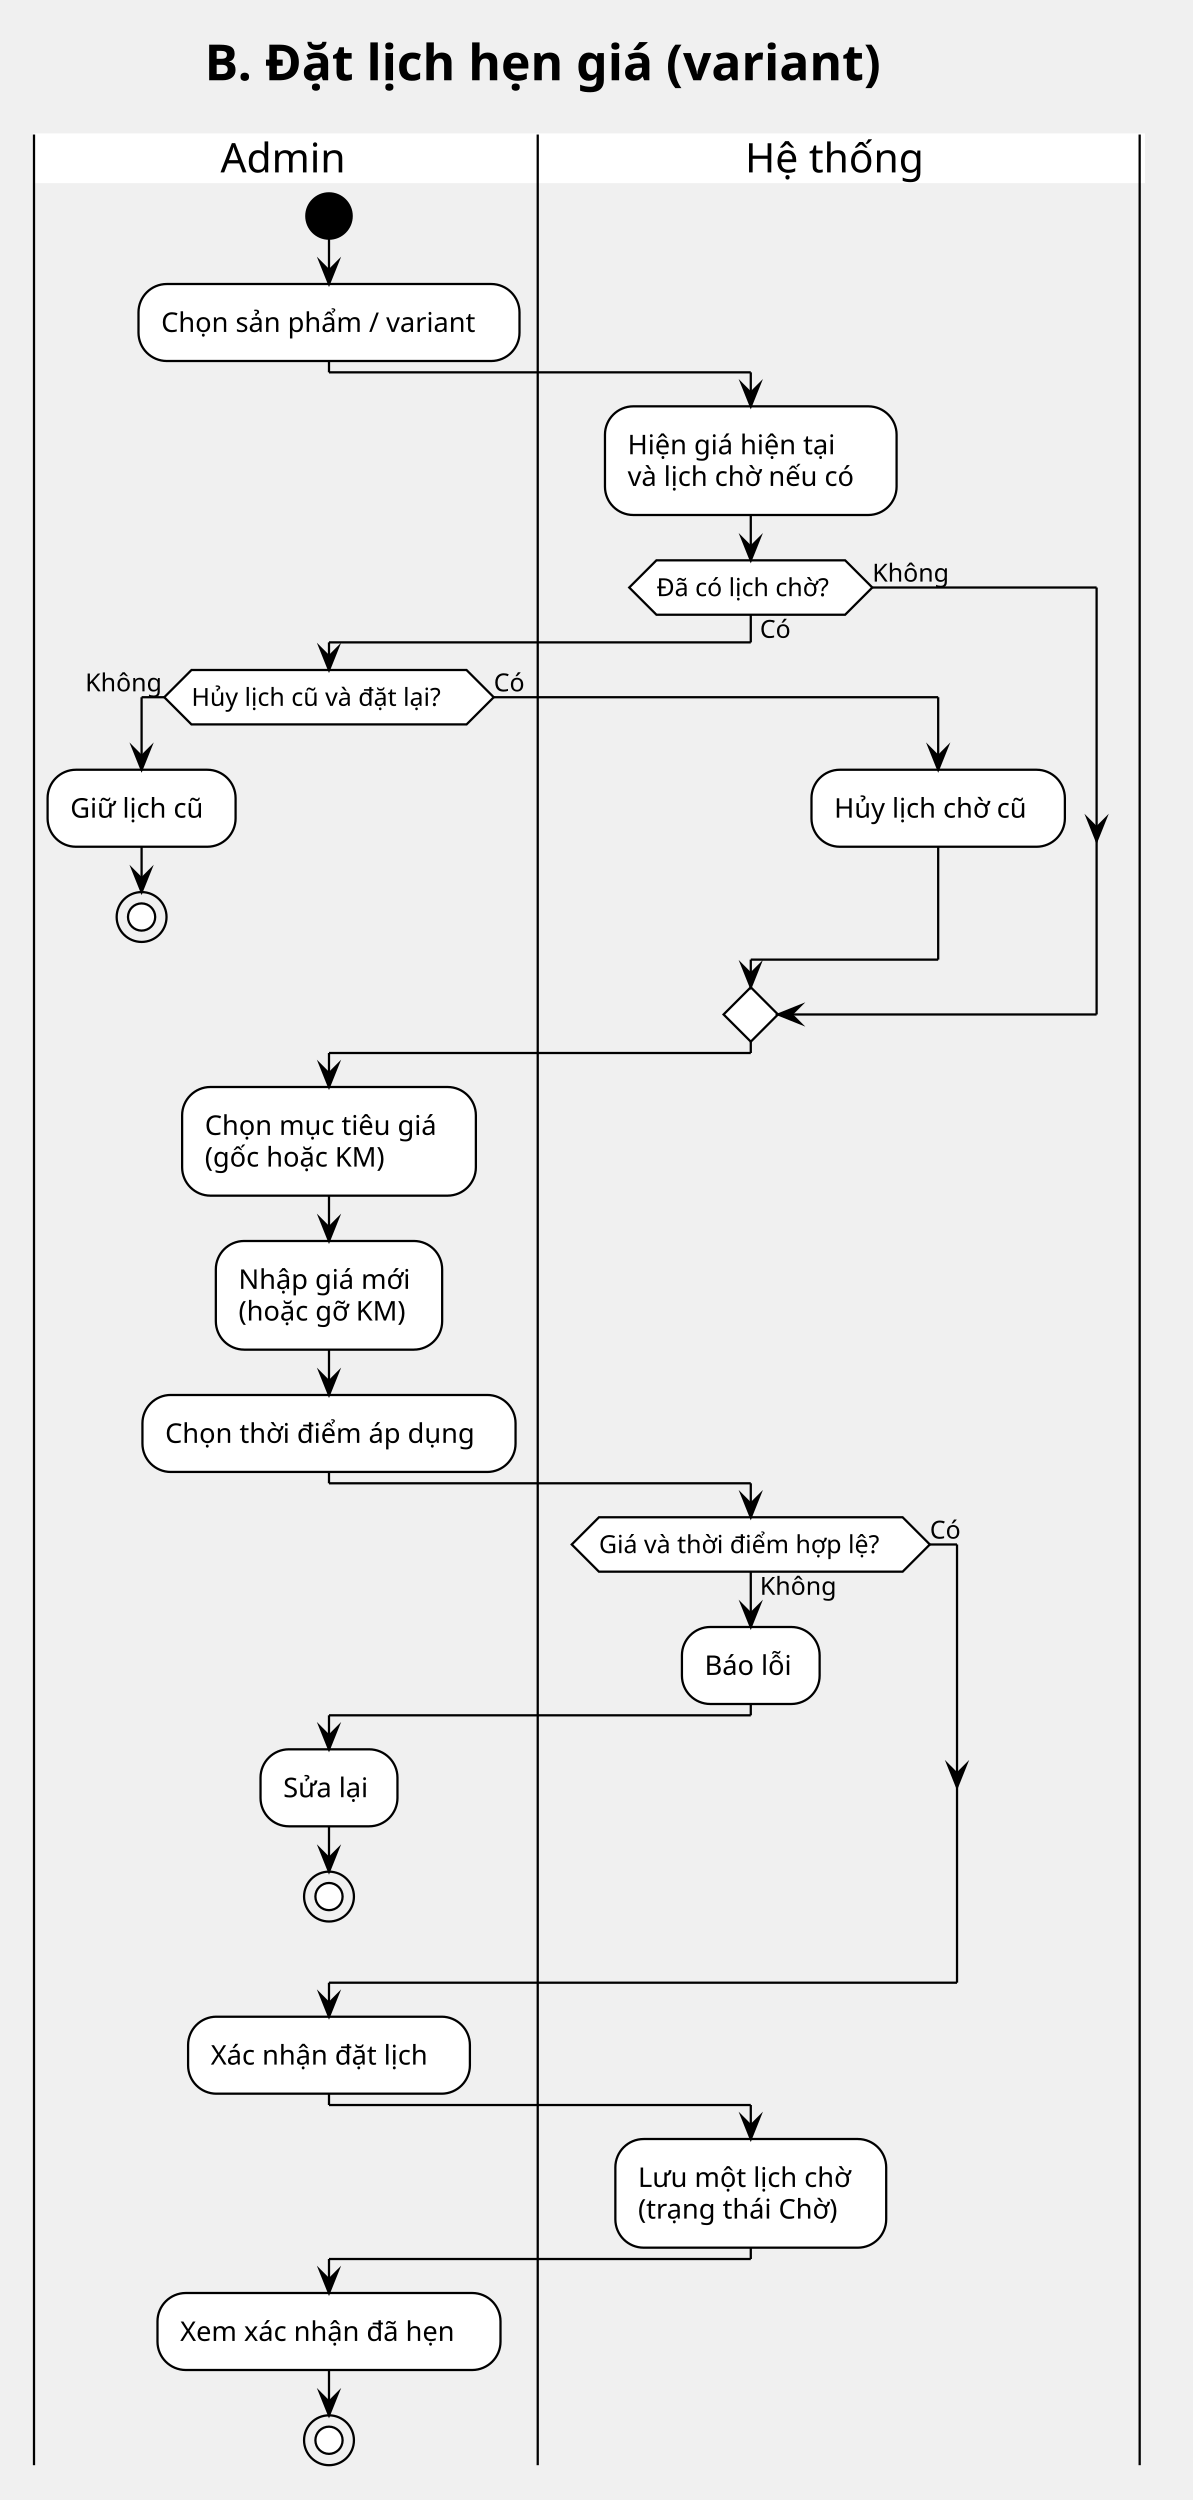
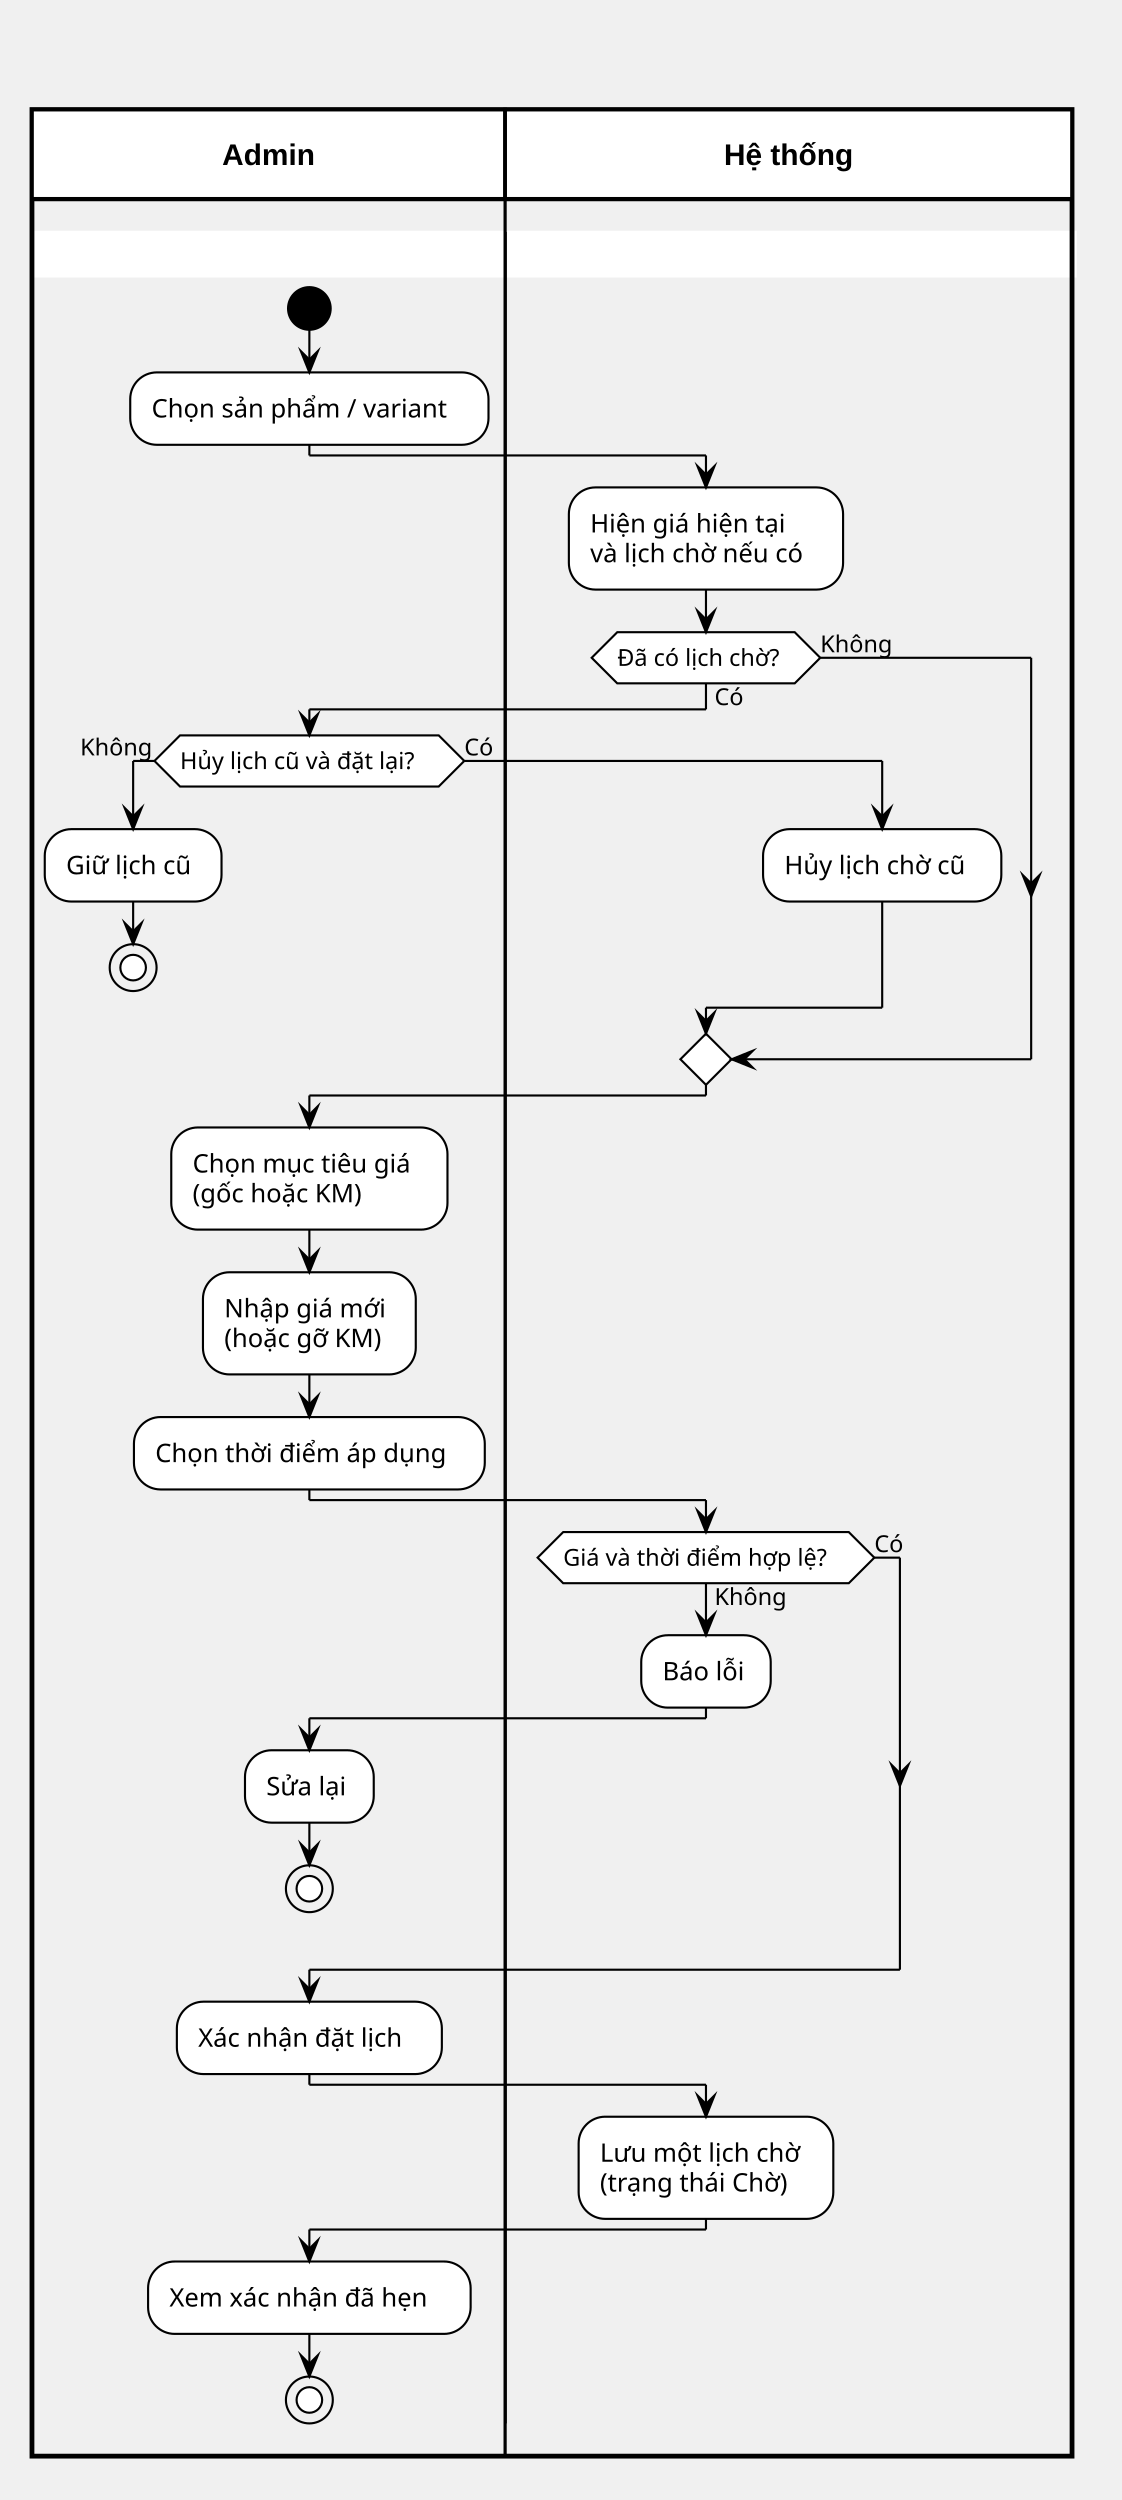
- <svg xmlns="http://www.w3.org/2000/svg" version="1.1" data-diagram-type="ACTIVITY" style="width:526px;height:1103px;background:#FFFFFF;" width="526px" height="1103px" viewBox="0 0 526 1103" zoomAndPan="magnify" preserveAspectRatio="none" contentStyleType="text/css">
+ <svg xmlns="http://www.w3.org/2000/svg" version="1.1" data-diagram-type="ACTIVITY" style="width:526px;height:1173px;background:#FFFFFF;" width="526px" height="1173px" viewBox="0 0 526 1173" zoomAndPan="magnify" preserveAspectRatio="none" contentStyleType="text/css">
  <defs />
-   <g font-family="sans-serif" lengthAdjust="spacing">
-     <g class="title" data-source-line="2">
-       <text x="90.295" y="35.421" fill="#000" font-size="22" textLength="344.094" font-weight="700" font-family="Verdana">B. Đặt lịch hẹn giá (variant)</text>
+   <g id="plantuml-shifted" transform="translate(0,49.42)">
+     <g font-family="sans-serif" lengthAdjust="spacing">
+       <g class="title" data-source-line="2">
+         <text x="90.295" y="35.421" fill="#000" font-size="22" textLength="344.094" font-weight="700" font-family="Verdana">B. Đặt lịch hẹn giá (variant)</text>
+       </g>
+       <rect x="15" y="59.354" width="489.683" height="20.953" fill="#FFF" style="stroke:#FFF;stroke-width:1;" />
+       <ellipse cx="145.153" cy="95.308" rx="10" ry="10" fill="#000" style="stroke:#000;stroke-width:1;" />
+       <rect x="61.105" y="125.308" width="168.096" height="33.969" fill="#FFF" style="stroke:#000;stroke-width:1;" rx="12.5" ry="12.5" />
+       <text x="71.105" y="146.446" fill="#000" font-size="12" textLength="148.096" font-family="Verdana">Chọn sản phẩm / variant</text>
+       <polygon points="84.471,295.616,205.836,295.616,217.836,307.616,205.836,319.616,84.471,319.616,72.471,307.616,84.471,295.616" fill="#FFF" style="stroke:#000;stroke-width:1;stroke-linejoin:miter;stroke-miterlimit:10;" />
+       <text x="84.471" y="311.424" fill="#000" font-size="11" textLength="121.365" font-family="Verdana">Hủy lịch cũ và đặt lại?</text>
+       <text x="37.602" y="305.022" fill="#000" font-size="11" textLength="34.869" font-family="Verdana">Không</text>
+       <text x="217.836" y="305.022" fill="#000" font-size="11" textLength="14.411" font-family="Verdana">Có</text>
+       <rect x="21" y="339.616" width="82.941" height="33.969" fill="#FFF" style="stroke:#000;stroke-width:1;" rx="12.5" ry="12.5" />
+       <text x="31" y="360.755" fill="#000" font-size="12" textLength="62.941" font-family="Verdana">Giữ lịch cũ</text>
+       <ellipse cx="62.471" cy="404.585" rx="11" ry="11" fill="none" style="stroke:#000;stroke-width:1;" />
+       <ellipse cx="62.471" cy="404.585" rx="6" ry="6" fill="#FFF" style="stroke:#000;stroke-width:1;" />
+       <rect x="80.354" y="479.585" width="129.6" height="47.938" fill="#FFF" style="stroke:#000;stroke-width:1;" rx="12.5" ry="12.5" />
+       <text x="90.354" y="500.724" fill="#000" font-size="12" textLength="109.6" font-family="Verdana">Chọn mục tiêu giá</text>
+       <text x="90.354" y="514.692" fill="#000" font-size="12" textLength="85.67" font-family="Verdana">(gốc hoặc KM)</text>
+       <rect x="95.228" y="547.522" width="99.852" height="47.938" fill="#FFF" style="stroke:#000;stroke-width:1;" rx="12.5" ry="12.5" />
+       <text x="105.228" y="568.661" fill="#000" font-size="12" textLength="79.852" font-family="Verdana">Nhập giá mới</text>
+       <text x="105.228" y="582.63" fill="#000" font-size="12" textLength="79.072" font-family="Verdana">(hoặc gỡ KM)</text>
+       <rect x="62.846" y="615.46" width="164.615" height="33.969" fill="#FFF" style="stroke:#000;stroke-width:1;" rx="12.5" ry="12.5" />
+       <text x="72.846" y="636.599" fill="#000" font-size="12" textLength="144.615" font-family="Verdana">Chọn thời điểm áp dụng</text>
+       <rect x="114.947" y="771.8" width="60.412" height="33.969" fill="#FFF" style="stroke:#000;stroke-width:1;" rx="12.5" ry="12.5" />
+       <text x="124.947" y="792.938" fill="#000" font-size="12" textLength="40.412" font-family="Verdana">Sửa lại</text>
+       <ellipse cx="145.153" cy="836.769" rx="11" ry="11" fill="none" style="stroke:#000;stroke-width:1;" />
+       <ellipse cx="145.153" cy="836.769" rx="6" ry="6" fill="#FFF" style="stroke:#000;stroke-width:1;" />
+       <rect x="82.987" y="889.769" width="124.332" height="33.969" fill="#FFF" style="stroke:#000;stroke-width:1;" rx="12.5" ry="12.5" />
+       <text x="92.987" y="910.907" fill="#000" font-size="12" textLength="104.332" font-family="Verdana">Xác nhận đặt lịch</text>
+       <rect x="69.484" y="1011.675" width="151.338" height="33.969" fill="#FFF" style="stroke:#000;stroke-width:1;" rx="12.5" ry="12.5" />
+       <text x="79.484" y="1032.813" fill="#000" font-size="12" textLength="131.338" font-family="Verdana">Xem xác nhận đã hẹn</text>
+       <ellipse cx="145.153" cy="1076.644" rx="11" ry="11" fill="none" style="stroke:#000;stroke-width:1;" />
+       <ellipse cx="145.153" cy="1076.644" rx="6" ry="6" fill="#FFF" style="stroke:#000;stroke-width:1;" />
+       <line x1="15" y1="59.354" x2="15" y2="1087.644" style="stroke:#000;stroke-width:1;" />
+       <rect x="266.912" y="179.276" width="128.662" height="47.938" fill="#FFF" style="stroke:#000;stroke-width:1;" rx="12.5" ry="12.5" />
+       <text x="276.912" y="200.415" fill="#000" font-size="12" textLength="98.414" font-family="Verdana">Hiện giá hiện tại</text>
+       <text x="276.912" y="214.384" fill="#000" font-size="12" textLength="108.662" font-family="Verdana">và lịch chờ nếu có</text>
+       <rect x="358.029" y="339.616" width="111.793" height="33.969" fill="#FFF" style="stroke:#000;stroke-width:1;" rx="12.5" ry="12.5" />
+       <text x="368.029" y="360.755" fill="#000" font-size="12" textLength="91.793" font-family="Verdana">Hủy lịch chờ cũ</text>
+       <polygon points="289.617,247.214,372.869,247.214,384.869,259.214,372.869,271.214,289.617,271.214,277.617,259.214,289.617,247.214" fill="#FFF" style="stroke:#000;stroke-width:1;stroke-linejoin:miter;stroke-miterlimit:10;" />
+       <text x="335.243" y="281.424" fill="#000" font-size="11" textLength="14.411" font-family="Verdana">Có</text>
+       <text x="289.617" y="263.022" fill="#000" font-size="11" textLength="83.252" font-family="Verdana">Đã có lịch chờ?</text>
+       <text x="384.869" y="256.62" fill="#000" font-size="11" textLength="34.869" font-family="Verdana">Không</text>
+       <polygon points="331.243,435.585,343.243,447.585,331.243,459.585,319.243,447.585,331.243,435.585" fill="#FFF" style="stroke:#000;stroke-width:1;stroke-linejoin:miter;stroke-miterlimit:10;" />
+       <rect x="300.867" y="717.831" width="60.752" height="33.969" fill="#FFF" style="stroke:#000;stroke-width:1;" rx="12.5" ry="12.5" />
+       <text x="310.867" y="738.97" fill="#000" font-size="12" textLength="40.752" font-family="Verdana">Báo lỗi</text>
+       <polygon points="264.247,669.429,398.239,669.429,410.239,681.429,398.239,693.429,264.247,693.429,252.247,681.429,264.247,669.429" fill="#FFF" style="stroke:#000;stroke-width:1;stroke-linejoin:miter;stroke-miterlimit:10;" />
+       <text x="335.243" y="703.639" fill="#000" font-size="11" textLength="34.869" font-family="Verdana">Không</text>
+       <text x="264.247" y="685.237" fill="#000" font-size="11" textLength="133.993" font-family="Verdana">Giá và thời điểm hợp lệ?</text>
+       <text x="410.239" y="678.834" fill="#000" font-size="11" textLength="14.411" font-family="Verdana">Có</text>
+       <rect x="271.497" y="943.737" width="119.492" height="47.938" fill="#FFF" style="stroke:#000;stroke-width:1;" rx="12.5" ry="12.5" />
+       <text x="281.497" y="964.876" fill="#000" font-size="12" textLength="99.492" font-family="Verdana">Lưu một lịch chờ</text>
+       <text x="281.497" y="978.845" fill="#000" font-size="12" textLength="95.531" font-family="Verdana">(trạng thái Chờ)</text>
+       <line x1="237.247" y1="59.354" x2="237.247" y2="1087.644" style="stroke:#000;stroke-width:1;" />
+       <line x1="502.822" y1="59.354" x2="502.822" y2="1087.644" style="stroke:#000;stroke-width:1;" />
+       <line x1="145.153" y1="105.308" x2="145.153" y2="125.308" style="stroke:#000;stroke-width:1;" />
+       <polygon points="141.153,115.308,145.153,125.308,149.153,115.308,145.153,119.308" fill="#000" style="stroke:#000;stroke-width:1;stroke-linejoin:miter;stroke-miterlimit:10;" />
+       <line x1="62.471" y1="373.585" x2="62.471" y2="393.585" style="stroke:#000;stroke-width:1;" />
+       <polygon points="58.471,383.585,62.471,393.585,66.471,383.585,62.471,387.585" fill="#000" style="stroke:#000;stroke-width:1;stroke-linejoin:miter;stroke-miterlimit:10;" />
+       <line x1="72.471" y1="307.616" x2="62.471" y2="307.616" style="stroke:#000;stroke-width:1;" />
+       <line x1="62.471" y1="307.616" x2="62.471" y2="339.616" style="stroke:#000;stroke-width:1;" />
+       <polygon points="58.471,329.616,62.471,339.616,66.471,329.616,62.471,333.616" fill="#000" style="stroke:#000;stroke-width:1;stroke-linejoin:miter;stroke-miterlimit:10;" />
+       <line x1="145.153" y1="527.522" x2="145.153" y2="547.522" style="stroke:#000;stroke-width:1;" />
+       <polygon points="141.153,537.522,145.153,547.522,149.153,537.522,145.153,541.522" fill="#000" style="stroke:#000;stroke-width:1;stroke-linejoin:miter;stroke-miterlimit:10;" />
+       <line x1="145.153" y1="595.46" x2="145.153" y2="615.46" style="stroke:#000;stroke-width:1;" />
+       <polygon points="141.153,605.46,145.153,615.46,149.153,605.46,145.153,609.46" fill="#000" style="stroke:#000;stroke-width:1;stroke-linejoin:miter;stroke-miterlimit:10;" />
+       <line x1="145.153" y1="805.769" x2="145.153" y2="825.769" style="stroke:#000;stroke-width:1;" />
+       <polygon points="141.153,815.769,145.153,825.769,149.153,815.769,145.153,819.769" fill="#000" style="stroke:#000;stroke-width:1;stroke-linejoin:miter;stroke-miterlimit:10;" />
+       <line x1="145.153" y1="1045.644" x2="145.153" y2="1065.644" style="stroke:#000;stroke-width:1;" />
+       <polygon points="141.153,1055.644,145.153,1065.644,149.153,1055.644,145.153,1059.644" fill="#000" style="stroke:#000;stroke-width:1;stroke-linejoin:miter;stroke-miterlimit:10;" />
+       <line x1="384.869" y1="259.214" x2="483.822" y2="259.214" style="stroke:#000;stroke-width:1;" />
+       <polygon points="479.822,361.101,483.822,371.101,487.822,361.101,483.822,365.101" fill="#000" style="stroke:#000;stroke-width:1;stroke-linejoin:miter;stroke-miterlimit:10;" />
+       <line x1="483.822" y1="259.214" x2="483.822" y2="447.585" style="stroke:#000;stroke-width:1;" />
+       <line x1="483.822" y1="447.585" x2="343.243" y2="447.585" style="stroke:#000;stroke-width:1;" />
+       <polygon points="353.243,443.585,343.243,447.585,353.243,451.585,349.243,447.585" fill="#000" style="stroke:#000;stroke-width:1;stroke-linejoin:miter;stroke-miterlimit:10;" />
+       <line x1="331.243" y1="227.214" x2="331.243" y2="247.214" style="stroke:#000;stroke-width:1;" />
+       <polygon points="327.243,237.214,331.243,247.214,335.243,237.214,331.243,241.214" fill="#000" style="stroke:#000;stroke-width:1;stroke-linejoin:miter;stroke-miterlimit:10;" />
+       <line x1="331.243" y1="693.429" x2="331.243" y2="717.831" style="stroke:#000;stroke-width:1;" />
+       <polygon points="327.243,707.831,331.243,717.831,335.243,707.831,331.243,711.831" fill="#000" style="stroke:#000;stroke-width:1;stroke-linejoin:miter;stroke-miterlimit:10;" />
+       <line x1="410.239" y1="681.429" x2="422.239" y2="681.429" style="stroke:#000;stroke-width:1;" />
+       <polygon points="418.239,778.55,422.239,788.55,426.239,778.55,422.239,782.55" fill="#000" style="stroke:#000;stroke-width:1;stroke-linejoin:miter;stroke-miterlimit:10;" />
+       <line x1="422.239" y1="681.429" x2="422.239" y2="874.769" style="stroke:#000;stroke-width:1;" />
+       <line x1="422.239" y1="874.769" x2="145.153" y2="874.769" style="stroke:#000;stroke-width:1;" />
+       <line x1="145.153" y1="874.769" x2="145.153" y2="889.769" style="stroke:#000;stroke-width:1;" />
+       <polygon points="141.153,879.769,145.153,889.769,149.153,879.769,145.153,883.769" fill="#000" style="stroke:#000;stroke-width:1;stroke-linejoin:miter;stroke-miterlimit:10;" />
+       <line x1="145.153" y1="159.276" x2="145.153" y2="164.276" style="stroke:#000;stroke-width:1;" />
+       <line x1="145.153" y1="164.276" x2="331.243" y2="164.276" style="stroke:#000;stroke-width:1;" />
+       <line x1="331.243" y1="164.276" x2="331.243" y2="179.276" style="stroke:#000;stroke-width:1;" />
+       <polygon points="327.243,169.276,331.243,179.276,335.243,169.276,331.243,173.276" fill="#000" style="stroke:#000;stroke-width:1;stroke-linejoin:miter;stroke-miterlimit:10;" />
+       <line x1="217.836" y1="307.616" x2="413.926" y2="307.616" style="stroke:#000;stroke-width:1;" />
+       <line x1="413.926" y1="307.616" x2="413.926" y2="339.616" style="stroke:#000;stroke-width:1;" />
+       <polygon points="409.926,329.616,413.926,339.616,417.926,329.616,413.926,333.616" fill="#000" style="stroke:#000;stroke-width:1;stroke-linejoin:miter;stroke-miterlimit:10;" />
+       <line x1="413.926" y1="373.585" x2="413.926" y2="423.384" style="stroke:#000;stroke-width:1;" />
+       <line x1="413.926" y1="423.384" x2="331.243" y2="423.384" style="stroke:#000;stroke-width:1;" />
+       <line x1="331.243" y1="423.384" x2="331.243" y2="435.585" style="stroke:#000;stroke-width:1;" />
+       <polygon points="327.243,425.585,331.243,435.585,335.243,425.585,331.243,429.585" fill="#000" style="stroke:#000;stroke-width:1;stroke-linejoin:miter;stroke-miterlimit:10;" />
+       <line x1="331.243" y1="271.214" x2="331.243" y2="283.415" style="stroke:#000;stroke-width:1;" />
+       <line x1="331.243" y1="283.415" x2="145.153" y2="283.415" style="stroke:#000;stroke-width:1;" />
+       <line x1="145.153" y1="283.415" x2="145.153" y2="295.616" style="stroke:#000;stroke-width:1;" />
+       <polygon points="141.153,285.616,145.153,295.616,149.153,285.616,145.153,289.616" fill="#000" style="stroke:#000;stroke-width:1;stroke-linejoin:miter;stroke-miterlimit:10;" />
+       <line x1="331.243" y1="459.585" x2="331.243" y2="464.585" style="stroke:#000;stroke-width:1;" />
+       <line x1="331.243" y1="464.585" x2="145.153" y2="464.585" style="stroke:#000;stroke-width:1;" />
+       <line x1="145.153" y1="464.585" x2="145.153" y2="479.585" style="stroke:#000;stroke-width:1;" />
+       <polygon points="141.153,469.585,145.153,479.585,149.153,469.585,145.153,473.585" fill="#000" style="stroke:#000;stroke-width:1;stroke-linejoin:miter;stroke-miterlimit:10;" />
+       <line x1="331.243" y1="751.8" x2="331.243" y2="756.8" style="stroke:#000;stroke-width:1;" />
+       <line x1="331.243" y1="756.8" x2="145.153" y2="756.8" style="stroke:#000;stroke-width:1;" />
+       <line x1="145.153" y1="756.8" x2="145.153" y2="771.8" style="stroke:#000;stroke-width:1;" />
+       <polygon points="141.153,761.8,145.153,771.8,149.153,761.8,145.153,765.8" fill="#000" style="stroke:#000;stroke-width:1;stroke-linejoin:miter;stroke-miterlimit:10;" />
+       <line x1="145.153" y1="649.429" x2="145.153" y2="654.429" style="stroke:#000;stroke-width:1;" />
+       <line x1="145.153" y1="654.429" x2="331.243" y2="654.429" style="stroke:#000;stroke-width:1;" />
+       <line x1="331.243" y1="654.429" x2="331.243" y2="669.429" style="stroke:#000;stroke-width:1;" />
+       <polygon points="327.243,659.429,331.243,669.429,335.243,659.429,331.243,663.429" fill="#000" style="stroke:#000;stroke-width:1;stroke-linejoin:miter;stroke-miterlimit:10;" />
+       <line x1="145.153" y1="923.737" x2="145.153" y2="928.737" style="stroke:#000;stroke-width:1;" />
+       <line x1="145.153" y1="928.737" x2="331.243" y2="928.737" style="stroke:#000;stroke-width:1;" />
+       <line x1="331.243" y1="928.737" x2="331.243" y2="943.737" style="stroke:#000;stroke-width:1;" />
+       <polygon points="327.243,933.737,331.243,943.737,335.243,933.737,331.243,937.737" fill="#000" style="stroke:#000;stroke-width:1;stroke-linejoin:miter;stroke-miterlimit:10;" />
+       <line x1="331.243" y1="991.675" x2="331.243" y2="996.675" style="stroke:#000;stroke-width:1;" />
+       <line x1="331.243" y1="996.675" x2="145.153" y2="996.675" style="stroke:#000;stroke-width:1;" />
+       <line x1="145.153" y1="996.675" x2="145.153" y2="1011.675" style="stroke:#000;stroke-width:1;" />
+       <polygon points="141.153,1001.675,145.153,1011.675,149.153,1001.675,145.153,1005.675" fill="#000" style="stroke:#000;stroke-width:1;stroke-linejoin:miter;stroke-miterlimit:10;" />
    </g>
-     <rect x="15" y="59.354" width="489.683" height="20.953" fill="#FFF" style="stroke:#FFF;stroke-width:1;" />
-     <ellipse cx="145.153" cy="95.308" rx="10" ry="10" fill="#000" style="stroke:#000;stroke-width:1;" />
-     <rect x="61.105" y="125.308" width="168.096" height="33.969" fill="#FFF" style="stroke:#000;stroke-width:1;" rx="12.5" ry="12.5" />
-     <text x="71.105" y="146.446" fill="#000" font-size="12" textLength="148.096" font-family="Verdana">Chọn sản phẩm / variant</text>
-     <polygon points="84.471,295.616,205.836,295.616,217.836,307.616,205.836,319.616,84.471,319.616,72.471,307.616,84.471,295.616" fill="#FFF" style="stroke:#000;stroke-width:1;stroke-linejoin:miter;stroke-miterlimit:10;" />
-     <text x="84.471" y="311.424" fill="#000" font-size="11" textLength="121.365" font-family="Verdana">Hủy lịch cũ và đặt lại?</text>
-     <text x="37.602" y="305.022" fill="#000" font-size="11" textLength="34.869" font-family="Verdana">Không</text>
-     <text x="217.836" y="305.022" fill="#000" font-size="11" textLength="14.411" font-family="Verdana">Có</text>
-     <rect x="21" y="339.616" width="82.941" height="33.969" fill="#FFF" style="stroke:#000;stroke-width:1;" rx="12.5" ry="12.5" />
-     <text x="31" y="360.755" fill="#000" font-size="12" textLength="62.941" font-family="Verdana">Giữ lịch cũ</text>
-     <ellipse cx="62.471" cy="404.585" rx="11" ry="11" fill="none" style="stroke:#000;stroke-width:1;" />
-     <ellipse cx="62.471" cy="404.585" rx="6" ry="6" fill="#FFF" style="stroke:#000;stroke-width:1;" />
-     <rect x="80.354" y="479.585" width="129.6" height="47.938" fill="#FFF" style="stroke:#000;stroke-width:1;" rx="12.5" ry="12.5" />
-     <text x="90.354" y="500.724" fill="#000" font-size="12" textLength="109.6" font-family="Verdana">Chọn mục tiêu giá</text>
-     <text x="90.354" y="514.692" fill="#000" font-size="12" textLength="85.67" font-family="Verdana">(gốc hoặc KM)</text>
-     <rect x="95.228" y="547.522" width="99.852" height="47.938" fill="#FFF" style="stroke:#000;stroke-width:1;" rx="12.5" ry="12.5" />
-     <text x="105.228" y="568.661" fill="#000" font-size="12" textLength="79.852" font-family="Verdana">Nhập giá mới</text>
-     <text x="105.228" y="582.63" fill="#000" font-size="12" textLength="79.072" font-family="Verdana">(hoặc gỡ KM)</text>
-     <rect x="62.846" y="615.46" width="164.615" height="33.969" fill="#FFF" style="stroke:#000;stroke-width:1;" rx="12.5" ry="12.5" />
-     <text x="72.846" y="636.599" fill="#000" font-size="12" textLength="144.615" font-family="Verdana">Chọn thời điểm áp dụng</text>
-     <rect x="114.947" y="771.8" width="60.412" height="33.969" fill="#FFF" style="stroke:#000;stroke-width:1;" rx="12.5" ry="12.5" />
-     <text x="124.947" y="792.938" fill="#000" font-size="12" textLength="40.412" font-family="Verdana">Sửa lại</text>
-     <ellipse cx="145.153" cy="836.769" rx="11" ry="11" fill="none" style="stroke:#000;stroke-width:1;" />
-     <ellipse cx="145.153" cy="836.769" rx="6" ry="6" fill="#FFF" style="stroke:#000;stroke-width:1;" />
-     <rect x="82.987" y="889.769" width="124.332" height="33.969" fill="#FFF" style="stroke:#000;stroke-width:1;" rx="12.5" ry="12.5" />
-     <text x="92.987" y="910.907" fill="#000" font-size="12" textLength="104.332" font-family="Verdana">Xác nhận đặt lịch</text>
-     <rect x="69.484" y="1011.675" width="151.338" height="33.969" fill="#FFF" style="stroke:#000;stroke-width:1;" rx="12.5" ry="12.5" />
-     <text x="79.484" y="1032.813" fill="#000" font-size="12" textLength="131.338" font-family="Verdana">Xem xác nhận đã hẹn</text>
-     <ellipse cx="145.153" cy="1076.644" rx="11" ry="11" fill="none" style="stroke:#000;stroke-width:1;" />
-     <ellipse cx="145.153" cy="1076.644" rx="6" ry="6" fill="#FFF" style="stroke:#000;stroke-width:1;" />
-     <line x1="15" y1="59.354" x2="15" y2="1087.644" style="stroke:#000;stroke-width:1;" />
-     <rect x="266.912" y="179.276" width="128.662" height="47.938" fill="#FFF" style="stroke:#000;stroke-width:1;" rx="12.5" ry="12.5" />
-     <text x="276.912" y="200.415" fill="#000" font-size="12" textLength="98.414" font-family="Verdana">Hiện giá hiện tại</text>
-     <text x="276.912" y="214.384" fill="#000" font-size="12" textLength="108.662" font-family="Verdana">và lịch chờ nếu có</text>
-     <rect x="358.029" y="339.616" width="111.793" height="33.969" fill="#FFF" style="stroke:#000;stroke-width:1;" rx="12.5" ry="12.5" />
-     <text x="368.029" y="360.755" fill="#000" font-size="12" textLength="91.793" font-family="Verdana">Hủy lịch chờ cũ</text>
-     <polygon points="289.617,247.214,372.869,247.214,384.869,259.214,372.869,271.214,289.617,271.214,277.617,259.214,289.617,247.214" fill="#FFF" style="stroke:#000;stroke-width:1;stroke-linejoin:miter;stroke-miterlimit:10;" />
-     <text x="335.243" y="281.424" fill="#000" font-size="11" textLength="14.411" font-family="Verdana">Có</text>
-     <text x="289.617" y="263.022" fill="#000" font-size="11" textLength="83.252" font-family="Verdana">Đã có lịch chờ?</text>
-     <text x="384.869" y="256.62" fill="#000" font-size="11" textLength="34.869" font-family="Verdana">Không</text>
-     <polygon points="331.243,435.585,343.243,447.585,331.243,459.585,319.243,447.585,331.243,435.585" fill="#FFF" style="stroke:#000;stroke-width:1;stroke-linejoin:miter;stroke-miterlimit:10;" />
-     <rect x="300.867" y="717.831" width="60.752" height="33.969" fill="#FFF" style="stroke:#000;stroke-width:1;" rx="12.5" ry="12.5" />
-     <text x="310.867" y="738.97" fill="#000" font-size="12" textLength="40.752" font-family="Verdana">Báo lỗi</text>
-     <polygon points="264.247,669.429,398.239,669.429,410.239,681.429,398.239,693.429,264.247,693.429,252.247,681.429,264.247,669.429" fill="#FFF" style="stroke:#000;stroke-width:1;stroke-linejoin:miter;stroke-miterlimit:10;" />
-     <text x="335.243" y="703.639" fill="#000" font-size="11" textLength="34.869" font-family="Verdana">Không</text>
-     <text x="264.247" y="685.237" fill="#000" font-size="11" textLength="133.993" font-family="Verdana">Giá và thời điểm hợp lệ?</text>
-     <text x="410.239" y="678.834" fill="#000" font-size="11" textLength="14.411" font-family="Verdana">Có</text>
-     <rect x="271.497" y="943.737" width="119.492" height="47.938" fill="#FFF" style="stroke:#000;stroke-width:1;" rx="12.5" ry="12.5" />
-     <text x="281.497" y="964.876" fill="#000" font-size="12" textLength="99.492" font-family="Verdana">Lưu một lịch chờ</text>
-     <text x="281.497" y="978.845" fill="#000" font-size="12" textLength="95.531" font-family="Verdana">(trạng thái Chờ)</text>
-     <line x1="237.247" y1="59.354" x2="237.247" y2="1087.644" style="stroke:#000;stroke-width:1;" />
-     <line x1="502.822" y1="59.354" x2="502.822" y2="1087.644" style="stroke:#000;stroke-width:1;" />
-     <line x1="145.153" y1="105.308" x2="145.153" y2="125.308" style="stroke:#000;stroke-width:1;" />
-     <polygon points="141.153,115.308,145.153,125.308,149.153,115.308,145.153,119.308" fill="#000" style="stroke:#000;stroke-width:1;stroke-linejoin:miter;stroke-miterlimit:10;" />
-     <line x1="62.471" y1="373.585" x2="62.471" y2="393.585" style="stroke:#000;stroke-width:1;" />
-     <polygon points="58.471,383.585,62.471,393.585,66.471,383.585,62.471,387.585" fill="#000" style="stroke:#000;stroke-width:1;stroke-linejoin:miter;stroke-miterlimit:10;" />
-     <line x1="72.471" y1="307.616" x2="62.471" y2="307.616" style="stroke:#000;stroke-width:1;" />
-     <line x1="62.471" y1="307.616" x2="62.471" y2="339.616" style="stroke:#000;stroke-width:1;" />
-     <polygon points="58.471,329.616,62.471,339.616,66.471,329.616,62.471,333.616" fill="#000" style="stroke:#000;stroke-width:1;stroke-linejoin:miter;stroke-miterlimit:10;" />
-     <line x1="145.153" y1="527.522" x2="145.153" y2="547.522" style="stroke:#000;stroke-width:1;" />
-     <polygon points="141.153,537.522,145.153,547.522,149.153,537.522,145.153,541.522" fill="#000" style="stroke:#000;stroke-width:1;stroke-linejoin:miter;stroke-miterlimit:10;" />
-     <line x1="145.153" y1="595.46" x2="145.153" y2="615.46" style="stroke:#000;stroke-width:1;" />
-     <polygon points="141.153,605.46,145.153,615.46,149.153,605.46,145.153,609.46" fill="#000" style="stroke:#000;stroke-width:1;stroke-linejoin:miter;stroke-miterlimit:10;" />
-     <line x1="145.153" y1="805.769" x2="145.153" y2="825.769" style="stroke:#000;stroke-width:1;" />
-     <polygon points="141.153,815.769,145.153,825.769,149.153,815.769,145.153,819.769" fill="#000" style="stroke:#000;stroke-width:1;stroke-linejoin:miter;stroke-miterlimit:10;" />
-     <line x1="145.153" y1="1045.644" x2="145.153" y2="1065.644" style="stroke:#000;stroke-width:1;" />
-     <polygon points="141.153,1055.644,145.153,1065.644,149.153,1055.644,145.153,1059.644" fill="#000" style="stroke:#000;stroke-width:1;stroke-linejoin:miter;stroke-miterlimit:10;" />
-     <line x1="384.869" y1="259.214" x2="483.822" y2="259.214" style="stroke:#000;stroke-width:1;" />
-     <polygon points="479.822,361.101,483.822,371.101,487.822,361.101,483.822,365.101" fill="#000" style="stroke:#000;stroke-width:1;stroke-linejoin:miter;stroke-miterlimit:10;" />
-     <line x1="483.822" y1="259.214" x2="483.822" y2="447.585" style="stroke:#000;stroke-width:1;" />
-     <line x1="483.822" y1="447.585" x2="343.243" y2="447.585" style="stroke:#000;stroke-width:1;" />
-     <polygon points="353.243,443.585,343.243,447.585,353.243,451.585,349.243,447.585" fill="#000" style="stroke:#000;stroke-width:1;stroke-linejoin:miter;stroke-miterlimit:10;" />
-     <line x1="331.243" y1="227.214" x2="331.243" y2="247.214" style="stroke:#000;stroke-width:1;" />
-     <polygon points="327.243,237.214,331.243,247.214,335.243,237.214,331.243,241.214" fill="#000" style="stroke:#000;stroke-width:1;stroke-linejoin:miter;stroke-miterlimit:10;" />
-     <line x1="331.243" y1="693.429" x2="331.243" y2="717.831" style="stroke:#000;stroke-width:1;" />
-     <polygon points="327.243,707.831,331.243,717.831,335.243,707.831,331.243,711.831" fill="#000" style="stroke:#000;stroke-width:1;stroke-linejoin:miter;stroke-miterlimit:10;" />
-     <line x1="410.239" y1="681.429" x2="422.239" y2="681.429" style="stroke:#000;stroke-width:1;" />
-     <polygon points="418.239,778.55,422.239,788.55,426.239,778.55,422.239,782.55" fill="#000" style="stroke:#000;stroke-width:1;stroke-linejoin:miter;stroke-miterlimit:10;" />
-     <line x1="422.239" y1="681.429" x2="422.239" y2="874.769" style="stroke:#000;stroke-width:1;" />
-     <line x1="422.239" y1="874.769" x2="145.153" y2="874.769" style="stroke:#000;stroke-width:1;" />
-     <line x1="145.153" y1="874.769" x2="145.153" y2="889.769" style="stroke:#000;stroke-width:1;" />
-     <polygon points="141.153,879.769,145.153,889.769,149.153,879.769,145.153,883.769" fill="#000" style="stroke:#000;stroke-width:1;stroke-linejoin:miter;stroke-miterlimit:10;" />
-     <line x1="145.153" y1="159.276" x2="145.153" y2="164.276" style="stroke:#000;stroke-width:1;" />
-     <line x1="145.153" y1="164.276" x2="331.243" y2="164.276" style="stroke:#000;stroke-width:1;" />
-     <line x1="331.243" y1="164.276" x2="331.243" y2="179.276" style="stroke:#000;stroke-width:1;" />
-     <polygon points="327.243,169.276,331.243,179.276,335.243,169.276,331.243,173.276" fill="#000" style="stroke:#000;stroke-width:1;stroke-linejoin:miter;stroke-miterlimit:10;" />
-     <line x1="217.836" y1="307.616" x2="413.926" y2="307.616" style="stroke:#000;stroke-width:1;" />
-     <line x1="413.926" y1="307.616" x2="413.926" y2="339.616" style="stroke:#000;stroke-width:1;" />
-     <polygon points="409.926,329.616,413.926,339.616,417.926,329.616,413.926,333.616" fill="#000" style="stroke:#000;stroke-width:1;stroke-linejoin:miter;stroke-miterlimit:10;" />
-     <line x1="413.926" y1="373.585" x2="413.926" y2="423.384" style="stroke:#000;stroke-width:1;" />
-     <line x1="413.926" y1="423.384" x2="331.243" y2="423.384" style="stroke:#000;stroke-width:1;" />
-     <line x1="331.243" y1="423.384" x2="331.243" y2="435.585" style="stroke:#000;stroke-width:1;" />
-     <polygon points="327.243,425.585,331.243,435.585,335.243,425.585,331.243,429.585" fill="#000" style="stroke:#000;stroke-width:1;stroke-linejoin:miter;stroke-miterlimit:10;" />
-     <line x1="331.243" y1="271.214" x2="331.243" y2="283.415" style="stroke:#000;stroke-width:1;" />
-     <line x1="331.243" y1="283.415" x2="145.153" y2="283.415" style="stroke:#000;stroke-width:1;" />
-     <line x1="145.153" y1="283.415" x2="145.153" y2="295.616" style="stroke:#000;stroke-width:1;" />
-     <polygon points="141.153,285.616,145.153,295.616,149.153,285.616,145.153,289.616" fill="#000" style="stroke:#000;stroke-width:1;stroke-linejoin:miter;stroke-miterlimit:10;" />
-     <line x1="331.243" y1="459.585" x2="331.243" y2="464.585" style="stroke:#000;stroke-width:1;" />
-     <line x1="331.243" y1="464.585" x2="145.153" y2="464.585" style="stroke:#000;stroke-width:1;" />
-     <line x1="145.153" y1="464.585" x2="145.153" y2="479.585" style="stroke:#000;stroke-width:1;" />
-     <polygon points="141.153,469.585,145.153,479.585,149.153,469.585,145.153,473.585" fill="#000" style="stroke:#000;stroke-width:1;stroke-linejoin:miter;stroke-miterlimit:10;" />
-     <line x1="331.243" y1="751.8" x2="331.243" y2="756.8" style="stroke:#000;stroke-width:1;" />
-     <line x1="331.243" y1="756.8" x2="145.153" y2="756.8" style="stroke:#000;stroke-width:1;" />
-     <line x1="145.153" y1="756.8" x2="145.153" y2="771.8" style="stroke:#000;stroke-width:1;" />
-     <polygon points="141.153,761.8,145.153,771.8,149.153,761.8,145.153,765.8" fill="#000" style="stroke:#000;stroke-width:1;stroke-linejoin:miter;stroke-miterlimit:10;" />
-     <line x1="145.153" y1="649.429" x2="145.153" y2="654.429" style="stroke:#000;stroke-width:1;" />
-     <line x1="145.153" y1="654.429" x2="331.243" y2="654.429" style="stroke:#000;stroke-width:1;" />
-     <line x1="331.243" y1="654.429" x2="331.243" y2="669.429" style="stroke:#000;stroke-width:1;" />
-     <polygon points="327.243,659.429,331.243,669.429,335.243,659.429,331.243,663.429" fill="#000" style="stroke:#000;stroke-width:1;stroke-linejoin:miter;stroke-miterlimit:10;" />
-     <line x1="145.153" y1="923.737" x2="145.153" y2="928.737" style="stroke:#000;stroke-width:1;" />
-     <line x1="145.153" y1="928.737" x2="331.243" y2="928.737" style="stroke:#000;stroke-width:1;" />
-     <line x1="331.243" y1="928.737" x2="331.243" y2="943.737" style="stroke:#000;stroke-width:1;" />
-     <polygon points="327.243,933.737,331.243,943.737,335.243,933.737,331.243,937.737" fill="#000" style="stroke:#000;stroke-width:1;stroke-linejoin:miter;stroke-miterlimit:10;" />
-     <line x1="331.243" y1="991.675" x2="331.243" y2="996.675" style="stroke:#000;stroke-width:1;" />
-     <line x1="331.243" y1="996.675" x2="145.153" y2="996.675" style="stroke:#000;stroke-width:1;" />
-     <line x1="145.153" y1="996.675" x2="145.153" y2="1011.675" style="stroke:#000;stroke-width:1;" />
-     <polygon points="141.153,1001.675,145.153,1011.675,149.153,1001.675,145.153,1005.675" fill="#000" style="stroke:#000;stroke-width:1;stroke-linejoin:miter;stroke-miterlimit:10;" />
-     <text x="97.282" y="76.063" fill="#000" font-size="18" textLength="57.683" font-family="Verdana">Admin</text>
-     <text x="328.713" y="76.063" fill="#000" font-size="18" textLength="82.644" font-family="Verdana">Hệ thống</text>
+   </g>
+   <g id="staruml-frame" font-family="Arial, Helvetica, sans-serif">
+     <rect x="15" y="51.421" width="488" height="1101" fill="none" stroke="#000000" stroke-width="2.25" />
+     <rect x="15" y="51.421" width="222" height="42" fill="#FFFFFF" stroke="#000000" stroke-width="1.75" />
+     <text x="126" y="77.421" text-anchor="middle" fill="#000000" font-size="14" font-weight="700">Admin</text>
+     <rect x="237" y="51.421" width="266" height="42" fill="#FFFFFF" stroke="#000000" stroke-width="1.75" />
+     <text x="370" y="77.421" text-anchor="middle" fill="#000000" font-size="14" font-weight="700">Hệ thống</text>
+     <line x1="15" y1="93.421" x2="503" y2="93.421" stroke="#000000" stroke-width="2" />
+     <line x1="237" y1="93.421" x2="237" y2="1152.421" stroke="#000000" stroke-width="1.5" />
  </g>
</svg>
